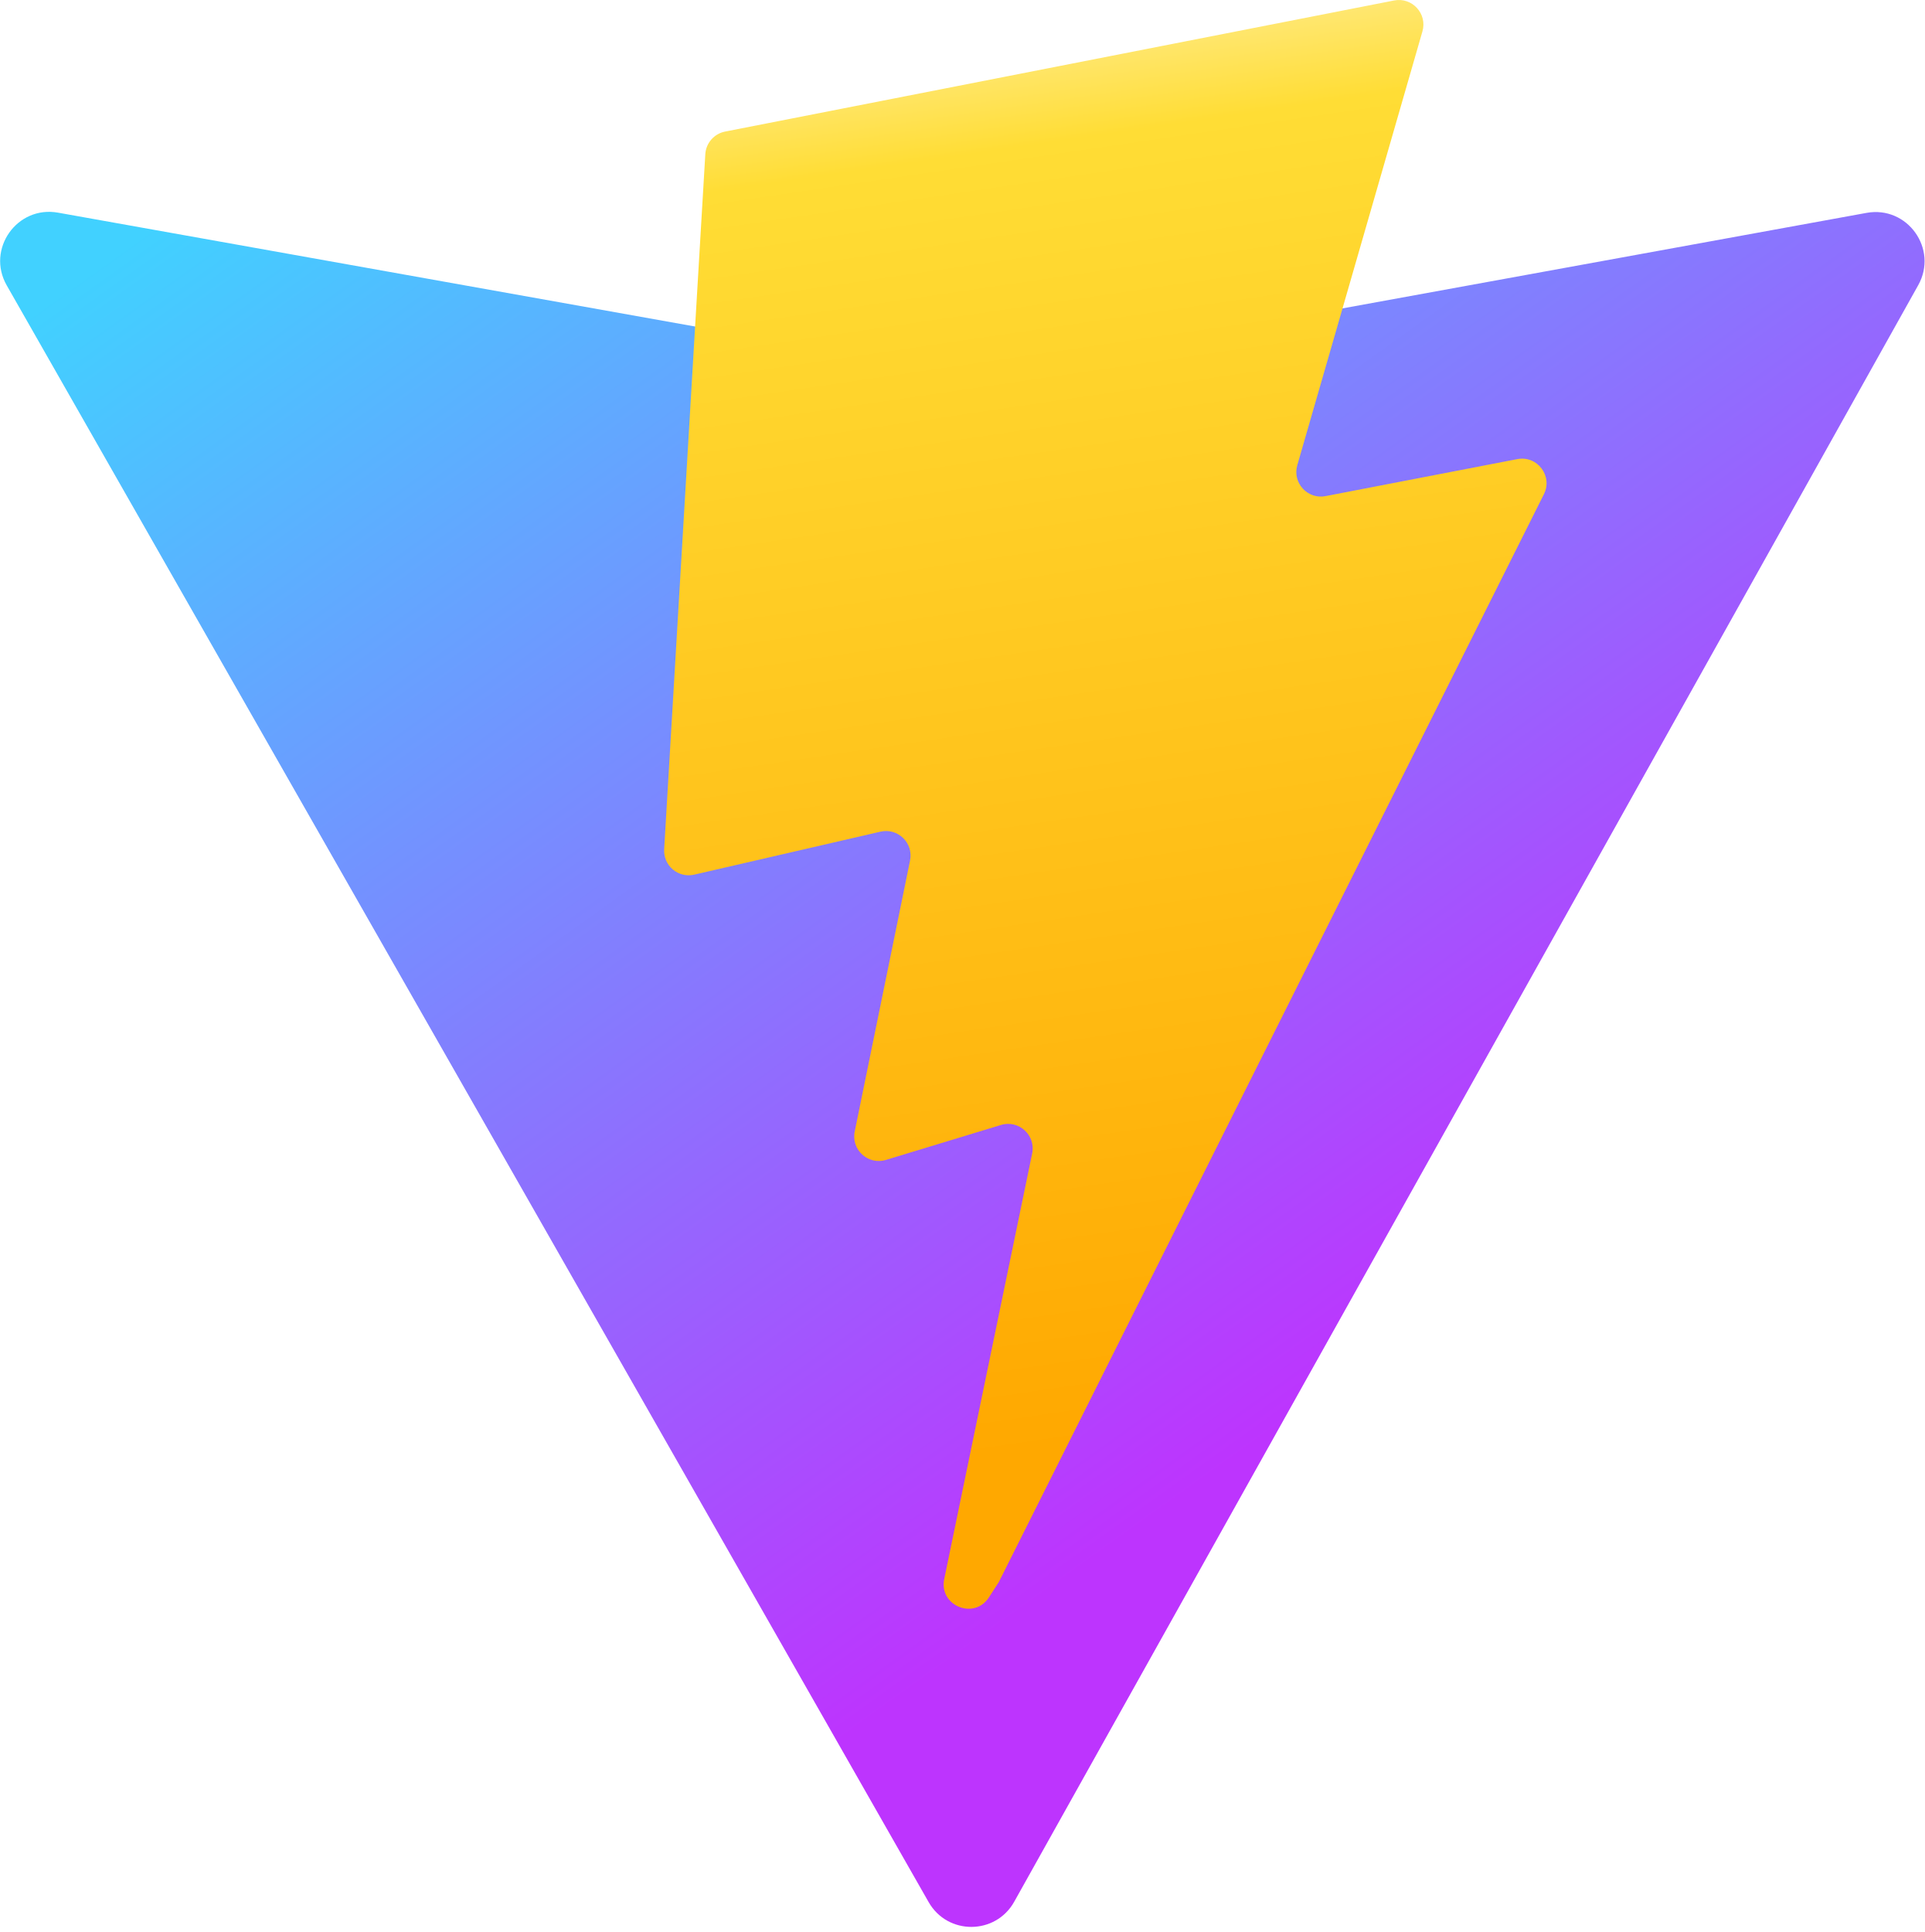
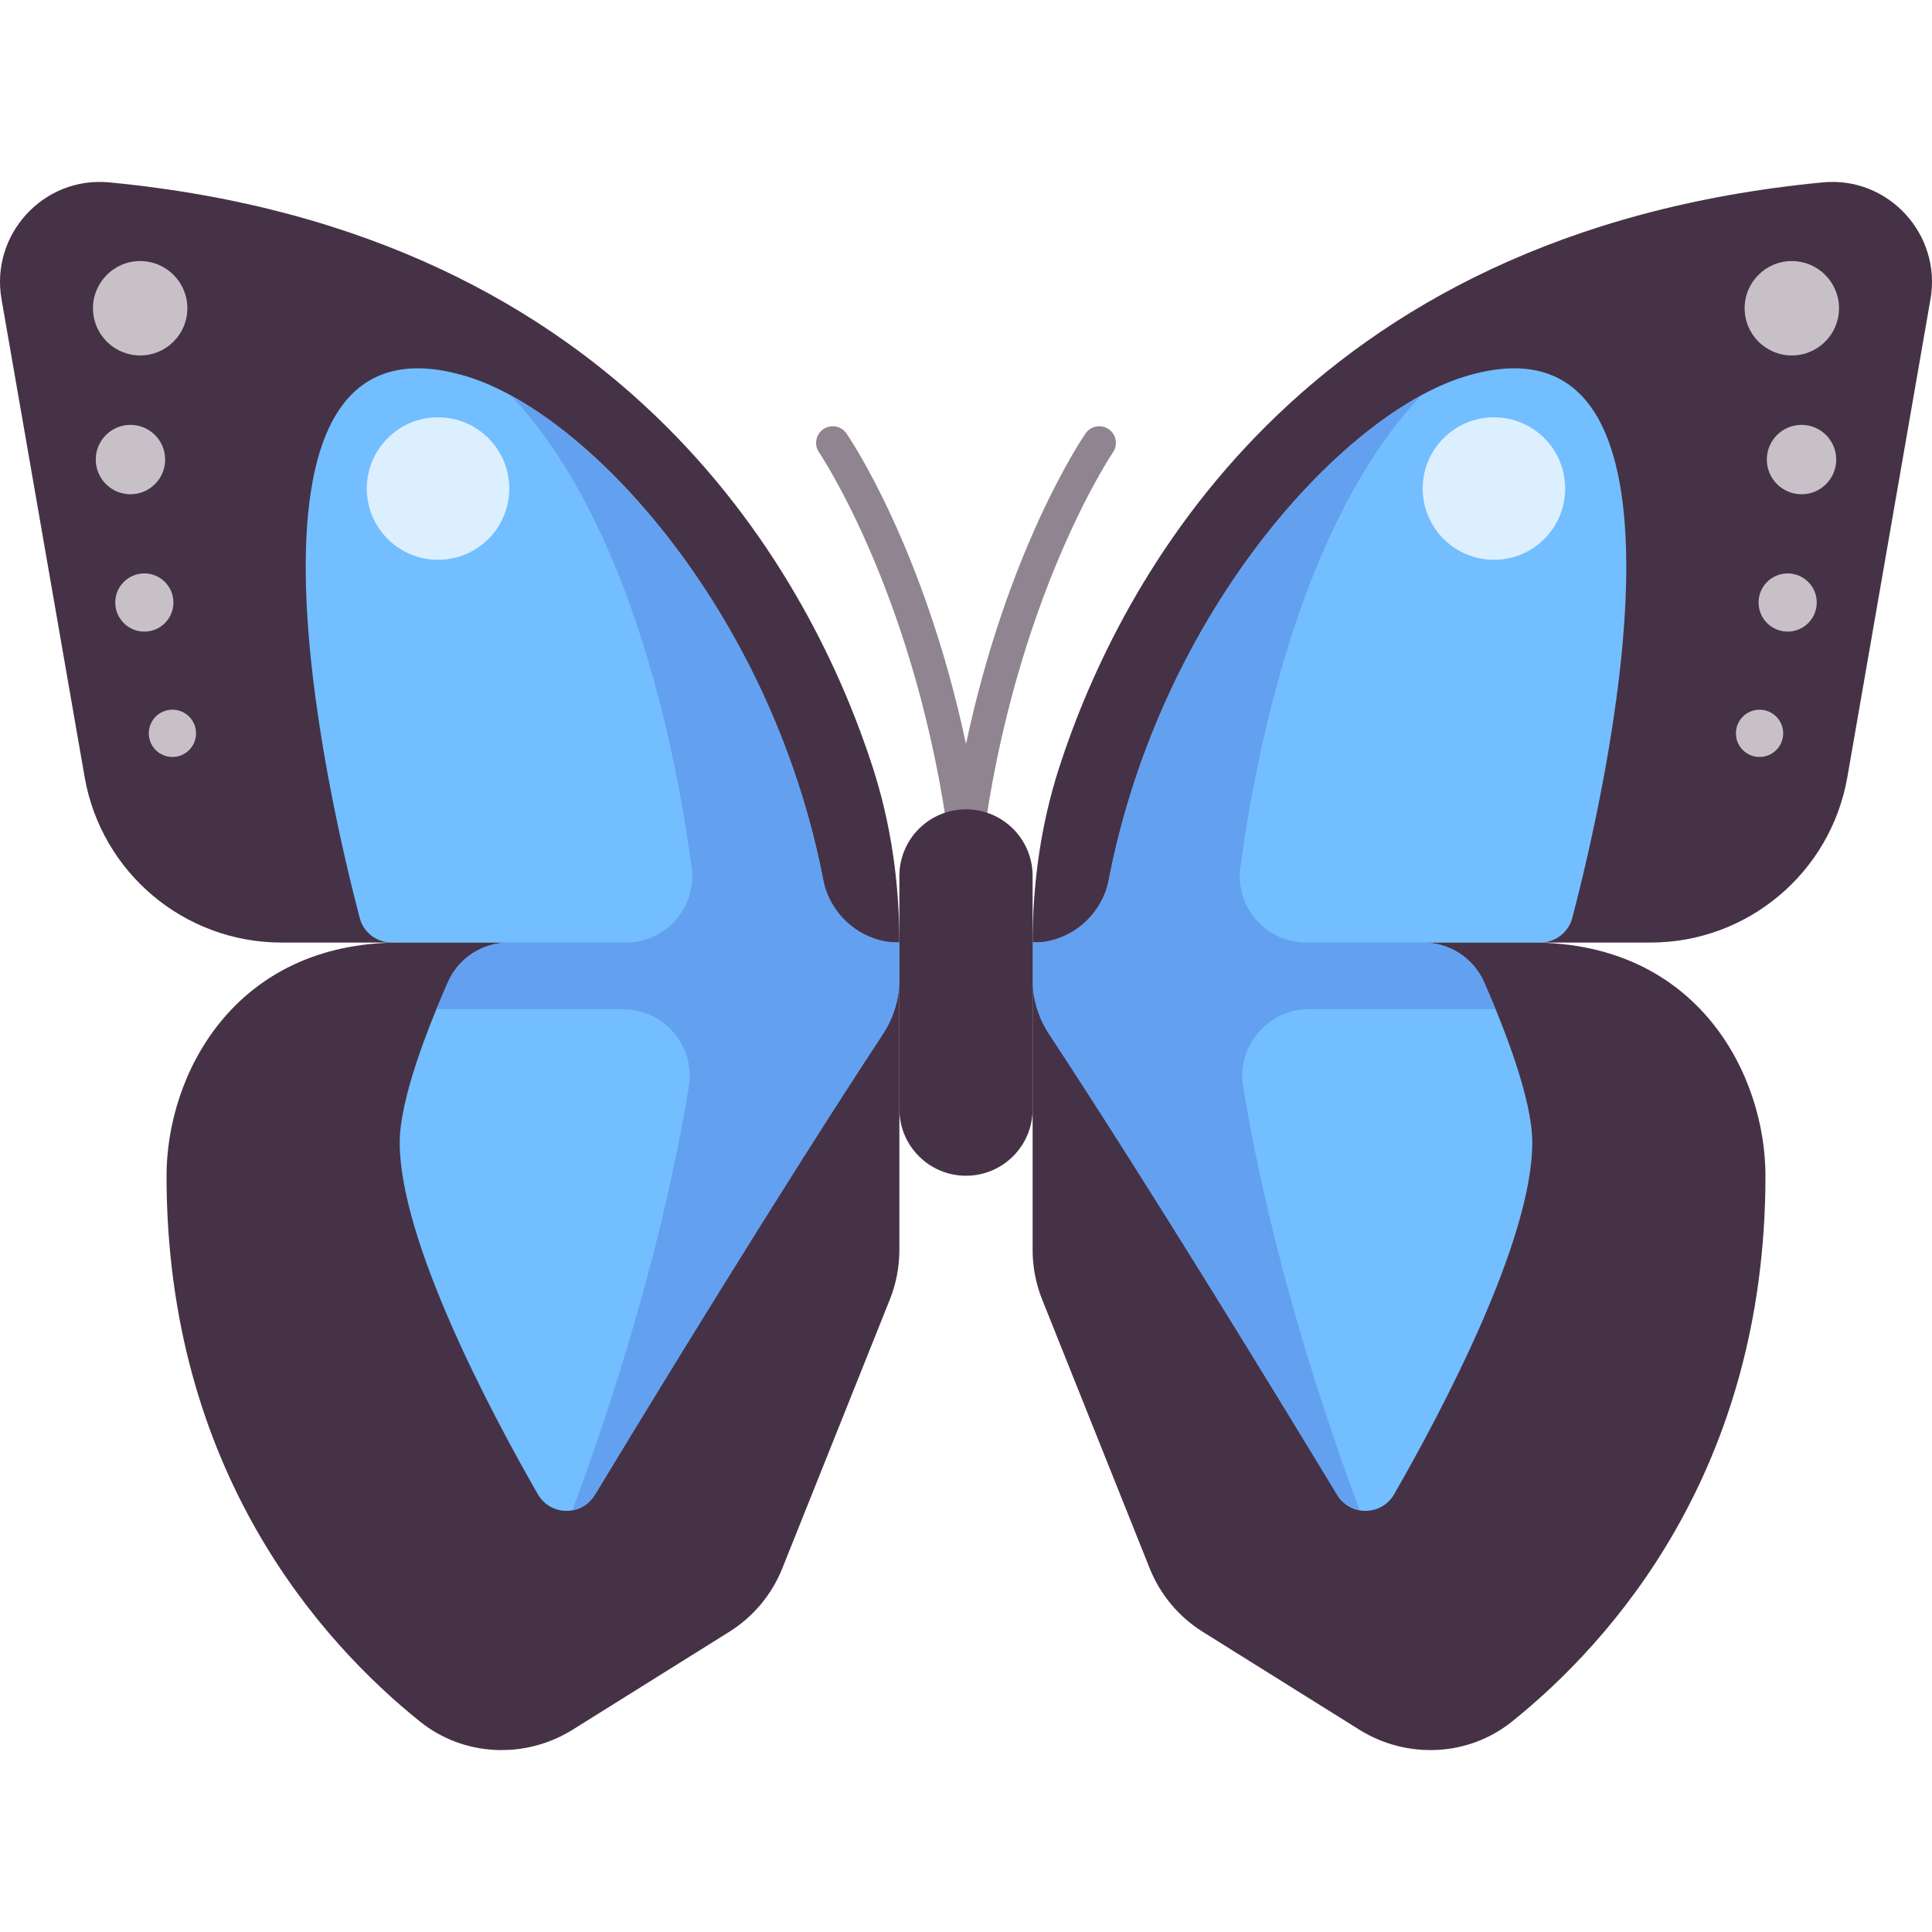
- <svg xmlns="http://www.w3.org/2000/svg" aria-hidden="true" role="img" class="iconify iconify--logos" width="31.88" height="32" preserveAspectRatio="xMidYMid meet" viewBox="0 0 256 257">
-   <defs>
-     <linearGradient id="IconifyId1813088fe1fbc01fb466" x1="-.828%" x2="57.636%" y1="7.652%" y2="78.411%">
-       <stop offset="0%" stop-color="#41D1FF" />
-       <stop offset="100%" stop-color="#BD34FE" />
-     </linearGradient>
-     <linearGradient id="IconifyId1813088fe1fbc01fb467" x1="43.376%" x2="50.316%" y1="2.242%" y2="89.03%">
-       <stop offset="0%" stop-color="#FFEA83" />
-       <stop offset="8.333%" stop-color="#FFDD35" />
-       <stop offset="100%" stop-color="#FFA800" />
-     </linearGradient>
-   </defs>
-   <path fill="url(#IconifyId1813088fe1fbc01fb466)" d="M255.153 37.938L134.897 252.976c-2.483 4.44-8.862 4.466-11.382.048L.875 37.958c-2.746-4.814 1.371-10.646 6.827-9.67l120.385 21.517a6.537 6.537 0 0 0 2.322-.004l117.867-21.483c5.438-.991 9.574 4.796 6.877 9.62Z" />
-   <path fill="url(#IconifyId1813088fe1fbc01fb467)" d="M185.432.063L96.44 17.501a3.268 3.268 0 0 0-2.634 3.014l-5.474 92.456a3.268 3.268 0 0 0 3.997 3.378l24.777-5.718c2.318-.535 4.413 1.507 3.936 3.838l-7.361 36.047c-.495 2.426 1.782 4.5 4.151 3.78l15.304-4.649c2.372-.72 4.652 1.36 4.15 3.788l-11.698 56.621c-.732 3.542 3.979 5.473 5.943 2.437l1.313-2.028l72.516-144.72c1.215-2.423-.88-5.186-3.54-4.672l-25.505 4.922c-2.396.462-4.435-1.77-3.759-4.114l16.646-57.705c.677-2.35-1.37-4.583-3.769-4.113Z" />
+ <svg xmlns="http://www.w3.org/2000/svg" height="800px" width="800px" version="1.1" id="Layer_1" viewBox="0 0 512 512" xml:space="preserve">
+   <g>
+     <path style="fill:#463246;" d="M406.07,249.789c44.138,0,61.794,35.311,61.794,61.794c0,78.261-41.054,123.679-67.169,144.651   c-11.591,9.309-27.88,10.014-40.486,2.135l-41.458-25.911c-6.358-3.974-11.286-9.868-14.07-16.829l-28.5-71.249   c-1.668-4.171-2.526-8.621-2.526-13.114V249.79H406.07V249.789z" />
+     <path style="fill:#463246;" d="M280.749,203.236c15.684-48.345,63.689-141.657,202.334-154.905   c17.327-1.655,31.502,13.772,28.519,30.92l-22.025,126.645c-4.413,25.371-26.432,43.891-52.184,43.891H273.655   C273.655,234.002,275.877,218.253,280.749,203.236z" />
+   </g>
+   <path style="fill:#73BEFF;" d="M291.31,249.789c8.828-79.449,62.209-139.581,97.105-150.071  c67.59-20.318,36.473,112.226,28.259,143.544c-1.017,3.879-4.515,6.526-8.524,6.526h-37.39h6.398  c6.968,0,13.304,4.077,16.119,10.451c5.226,11.83,12.793,30.956,12.793,42.515c0,26.028-23.984,71.244-36.592,93.216  c-3.337,5.815-11.636,5.919-15.109,0.184c-15.056-24.865-49.629-81.54-76.337-122.103c-2.857-4.34-4.377-9.378-4.377-14.575v-9.689  h17.655V249.789z" />
+   <path style="fill:#64A0F0;" d="M376.512,104.926c-31.711,33.752-43.613,93.853-47.798,124.968  c-1.421,10.568,6.857,19.895,17.52,19.895h30.912c6.984,0,13.312,4.083,16.131,10.472c0.962,2.179,2.003,4.605,3.061,7.184h-49.412  c-10.869,0-19.234,9.747-17.477,20.474c7.257,44.274,21.172,86.31,30.837,112.206c-2.357-0.423-4.575-1.751-5.993-4.092  c-15.094-24.927-49.594-81.476-76.257-121.971c-2.858-4.341-4.383-9.387-4.383-14.584v-9.687l0,0  c9.925,0,18.332-7.103,20.231-16.844C306.112,170.221,345.225,122.03,376.512,104.926z" />
+   <circle style="fill:#C7C1C7;" cx="474.852" cy="81.69" r="12.506" />
+   <circle style="fill:#DCEFFF;" cx="395.91" cy="129.47" r="18.88" />
+   <g>
+     <circle style="fill:#C7C1C7;" cx="477.423" cy="121.79" r="9.195" />
+     <circle style="fill:#C7C1C7;" cx="473.749" cy="159.672" r="7.709" />
+     <circle style="fill:#C7C1C7;" cx="466.3" cy="194.342" r="6.264" />
+   </g>
+   <g>
+     <path style="fill:#463246;" d="M105.929,249.789c-44.138,0-61.794,35.311-61.794,61.794c0,78.261,41.054,123.679,67.169,144.651   c11.591,9.309,27.88,10.014,40.486,2.135l41.458-25.911c6.358-3.974,11.286-9.868,14.07-16.829l28.5-71.249   c1.668-4.171,2.526-8.621,2.526-13.114V249.79H105.929V249.789z" />
+     <path style="fill:#463246;" d="M231.251,203.236C215.568,154.89,167.562,61.579,28.917,48.331   c-17.327-1.655-31.5,13.772-28.519,30.921l22.025,126.645c4.413,25.371,26.432,43.891,52.184,43.891h163.738   C238.344,234.002,236.123,218.253,231.251,203.236z" />
+   </g>
+   <path style="fill:#73BEFF;" d="M220.689,249.789c-8.828-79.449-62.209-139.581-97.104-150.071  c-67.59-20.317-36.473,112.226-28.259,143.545c1.017,3.879,4.515,6.526,8.524,6.526h37.39h-6.397  c-6.968,0-13.304,4.077-16.119,10.451c-5.226,11.83-12.794,30.956-12.794,42.515c0,26.028,23.984,71.244,36.592,93.216  c3.337,5.815,11.636,5.919,15.109,0.184c15.056-24.865,49.629-81.54,76.337-122.103c2.857-4.34,4.377-9.378,4.377-14.575v-9.689  h-17.656V249.789z" />
+   <path style="fill:#908490;" d="M255.999,227.72c-2.216,0-4.086-1.642-4.38-3.84c-8.569-65.427-34.311-103.63-34.569-104.01  c-1.379-2.008-0.871-4.755,1.138-6.134c2.026-1.375,4.767-0.866,6.139,1.138c0.957,1.393,20.656,30.526,31.673,82.298  c11.017-51.772,30.716-80.906,31.673-82.298c1.379-2.004,4.129-2.513,6.139-1.138c2.008,1.379,2.517,4.125,1.138,6.134  c-0.258,0.38-26.001,38.582-34.569,104.01C260.086,226.078,258.215,227.72,255.999,227.72z" />
+   <path style="fill:#463246;" d="M255.999,311.583L255.999,311.583c-9.751,0-17.655-7.904-17.655-17.655v-61.794  c0-9.751,7.904-17.655,17.655-17.655l0,0c9.751,0,17.655,7.904,17.655,17.655v61.794  C273.655,303.679,265.751,311.583,255.999,311.583z" />
+   <path style="fill:#64A0F0;" d="M135.488,104.926c31.711,33.752,43.613,93.853,47.798,124.968  c1.421,10.568-6.857,19.895-17.52,19.895h-30.912c-6.984,0-13.312,4.083-16.131,10.472c-0.962,2.179-2.003,4.605-3.061,7.184h49.412  c10.869,0,19.234,9.747,17.477,20.474c-7.257,44.274-21.172,86.31-30.837,112.206c2.357-0.423,4.575-1.751,5.993-4.092  c15.094-24.927,49.594-81.476,76.257-121.971c2.858-4.341,4.383-9.387,4.383-14.584v-9.687l0,0c-9.925,0-18.332-7.103-20.231-16.844  C205.887,170.221,166.774,122.03,135.488,104.926z" />
+   <circle style="fill:#C7C1C7;" cx="37.147" cy="81.69" r="12.506" />
+   <circle style="fill:#DCEFFF;" cx="116.084" cy="129.47" r="18.88" />
+   <g>
+     <circle style="fill:#C7C1C7;" cx="34.571" cy="121.79" r="9.195" />
+     <circle style="fill:#C7C1C7;" cx="38.25" cy="159.672" r="7.709" />
+     <circle style="fill:#C7C1C7;" cx="45.694" cy="194.342" r="6.264" />
+   </g>
</svg>
